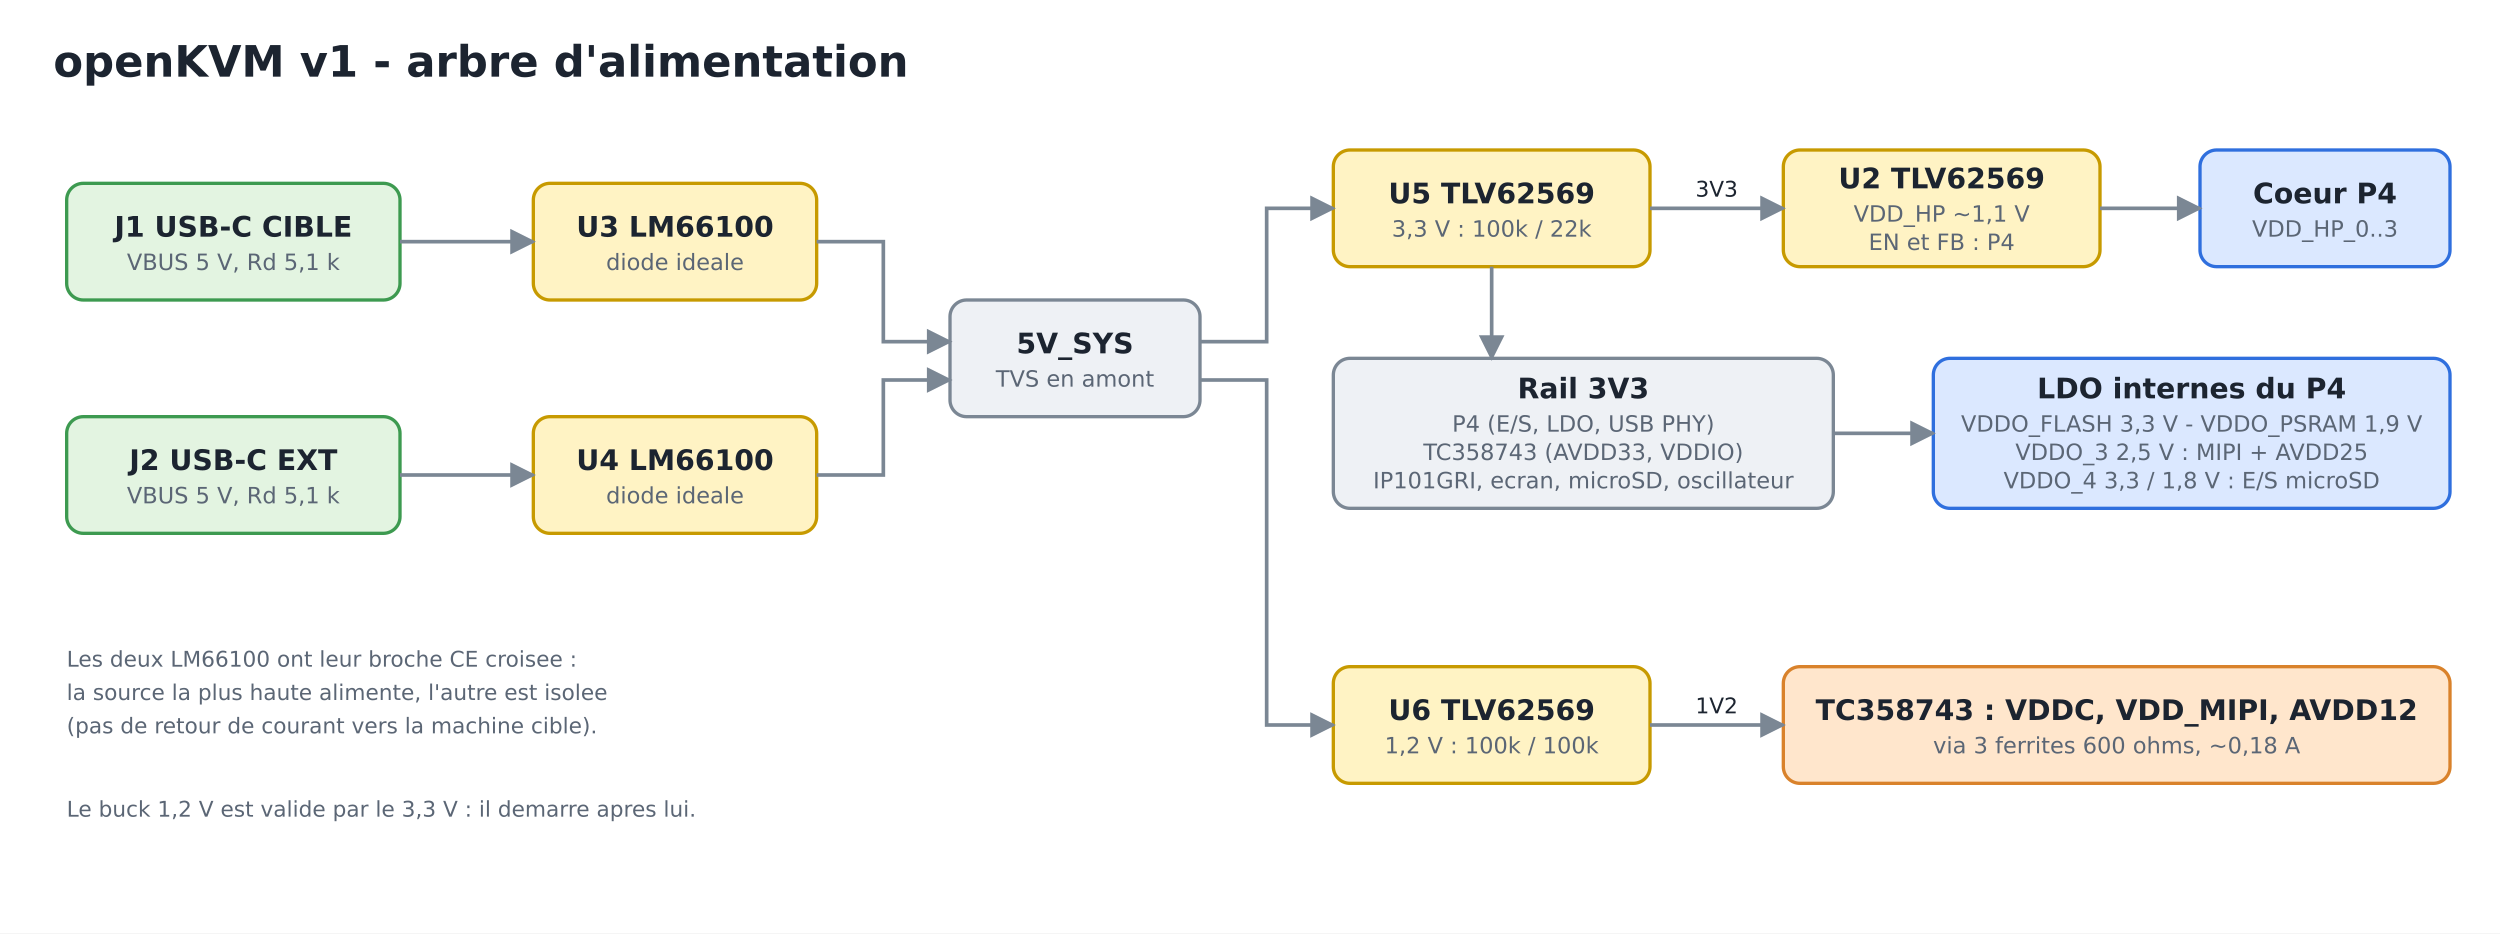
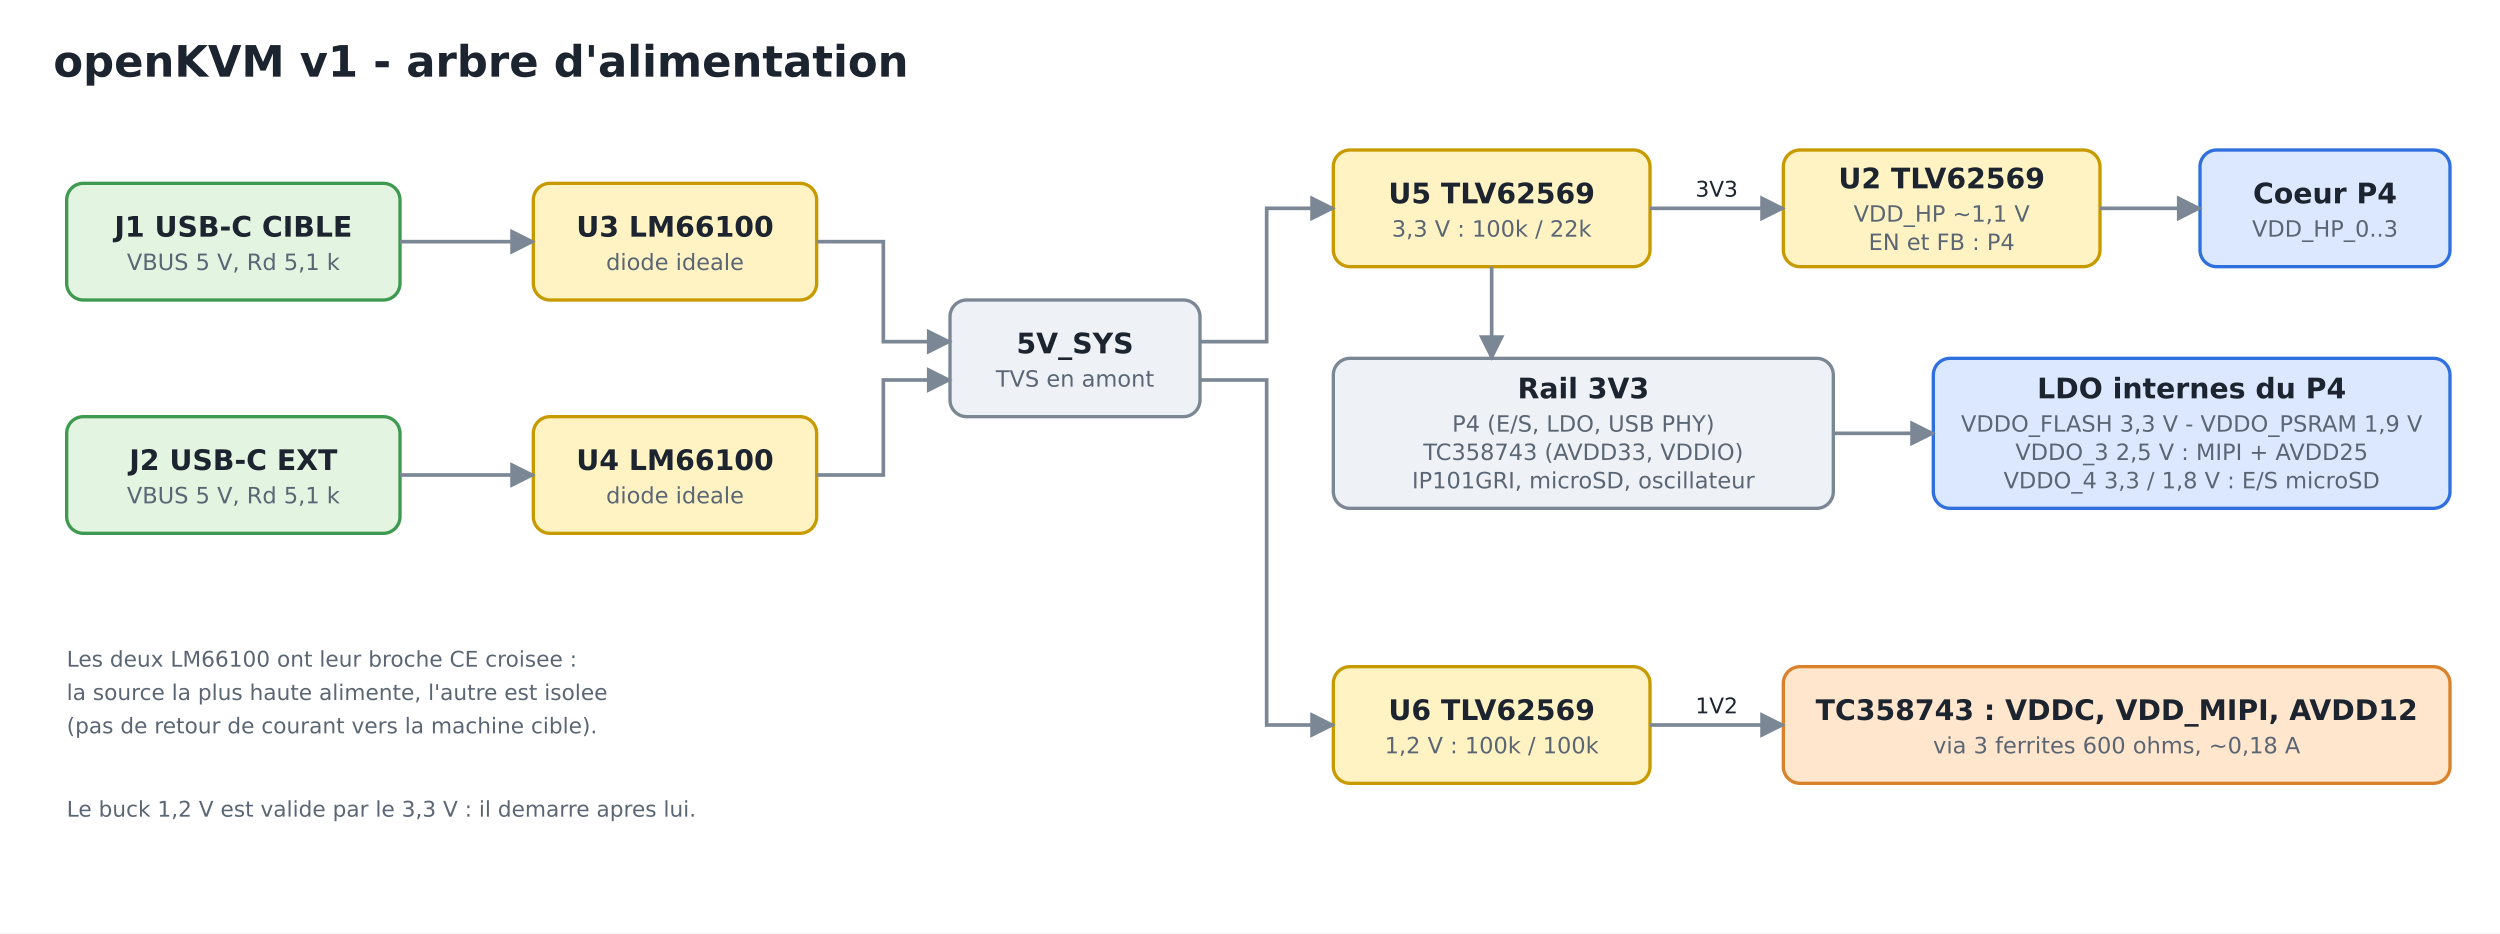
<svg xmlns="http://www.w3.org/2000/svg" viewBox="0 0 1500 560" font-family="DejaVu Sans, Arial, sans-serif">
  <defs>
    <marker id="a" viewBox="0 0 10 10" refX="9" refY="5" markerWidth="7" markerHeight="7" orient="auto-start-reverse">
      <path d="M0,0 L10,5 L0,10 z" fill="#7b8794" />
    </marker>
  </defs>
  <rect width="1500" height="560" fill="#ffffff" />
  <text x="32" y="46" font-size="26" font-weight="700" fill="#1c2430">openKVM v1 - arbre d'alimentation</text>
  <rect x="40" y="110" width="200" height="70" rx="10" fill="#e3f4e1" stroke="#3d9a50" stroke-width="2" />
  <text x="140.0" y="142.0" text-anchor="middle" font-size="17" font-weight="700" fill="#1c2430">J1 USB-C CIBLE</text>
  <text x="140.0" y="162.0" text-anchor="middle" font-size="13.5" fill="#5b6675">VBUS 5 V, Rd 5,1 k</text>
  <rect x="40" y="250" width="200" height="70" rx="10" fill="#e3f4e1" stroke="#3d9a50" stroke-width="2" />
  <text x="140.0" y="282.0" text-anchor="middle" font-size="17" font-weight="700" fill="#1c2430">J2 USB-C EXT</text>
  <text x="140.0" y="302.0" text-anchor="middle" font-size="13.5" fill="#5b6675">VBUS 5 V, Rd 5,1 k</text>
  <rect x="320" y="110" width="170" height="70" rx="10" fill="#fff3c4" stroke="#c79a00" stroke-width="2" />
  <text x="405.0" y="142.0" text-anchor="middle" font-size="17" font-weight="700" fill="#1c2430">U3 LM66100</text>
  <text x="405.0" y="162.0" text-anchor="middle" font-size="13.5" fill="#5b6675">diode ideale</text>
  <rect x="320" y="250" width="170" height="70" rx="10" fill="#fff3c4" stroke="#c79a00" stroke-width="2" />
  <text x="405.0" y="282.0" text-anchor="middle" font-size="17" font-weight="700" fill="#1c2430">U4 LM66100</text>
  <text x="405.0" y="302.0" text-anchor="middle" font-size="13.5" fill="#5b6675">diode ideale</text>
  <rect x="570" y="180" width="150" height="70" rx="10" fill="#eef1f5" stroke="#7b8794" stroke-width="2" />
  <text x="645.0" y="212.0" text-anchor="middle" font-size="17" font-weight="700" fill="#1c2430">5V_SYS</text>
  <text x="645.0" y="232.0" text-anchor="middle" font-size="13.5" fill="#5b6675">TVS en amont</text>
  <rect x="800" y="90" width="190" height="70" rx="10" fill="#fff3c4" stroke="#c79a00" stroke-width="2" />
  <text x="895.0" y="122.0" text-anchor="middle" font-size="17" font-weight="700" fill="#1c2430">U5 TLV62569</text>
  <text x="895.0" y="142.0" text-anchor="middle" font-size="13.5" fill="#5b6675">3,3 V : 100k / 22k</text>
  <rect x="1070" y="90" width="190" height="70" rx="10" fill="#fff3c4" stroke="#c79a00" stroke-width="2" />
  <text x="1165.0" y="113.0" text-anchor="middle" font-size="17" font-weight="700" fill="#1c2430">U2 TLV62569</text>
  <text x="1165.0" y="133.0" text-anchor="middle" font-size="13.5" fill="#5b6675">VDD_HP ~1,1 V</text>
  <text x="1165.0" y="150.0" text-anchor="middle" font-size="13.5" fill="#5b6675">EN et FB : P4</text>
  <rect x="1320" y="90" width="150" height="70" rx="10" fill="#dbe8ff" stroke="#2f6fde" stroke-width="2" />
  <text x="1395.0" y="122.0" text-anchor="middle" font-size="17" font-weight="700" fill="#1c2430">Coeur P4</text>
  <text x="1395.0" y="142.0" text-anchor="middle" font-size="13.5" fill="#5b6675">VDD_HP_0..3</text>
  <rect x="800" y="215" width="300" height="90" rx="10" fill="#eef1f5" stroke="#7b8794" stroke-width="2" />
  <text x="950.0" y="239.0" text-anchor="middle" font-size="17" font-weight="700" fill="#1c2430">Rail 3V3</text>
  <text x="950.0" y="259.0" text-anchor="middle" font-size="13.5" fill="#5b6675">P4 (E/S, LDO, USB PHY)</text>
  <text x="950.0" y="276.0" text-anchor="middle" font-size="13.5" fill="#5b6675">TC358743 (AVDD33, VDDIO)</text>
-   <text x="950.0" y="293.0" text-anchor="middle" font-size="13.5" fill="#5b6675">IP101GRI, ecran, microSD, oscillateur</text>
+   <text x="950.0" y="293.0" text-anchor="middle" font-size="13.5" fill="#5b6675">IP101GRI, microSD, oscillateur</text>
  <rect x="1160" y="215" width="310" height="90" rx="10" fill="#dbe8ff" stroke="#2f6fde" stroke-width="2" />
  <text x="1315.0" y="239.0" text-anchor="middle" font-size="17" font-weight="700" fill="#1c2430">LDO internes du P4</text>
  <text x="1315.0" y="259.0" text-anchor="middle" font-size="13.5" fill="#5b6675">VDDO_FLASH 3,3 V  -  VDDO_PSRAM 1,9 V</text>
  <text x="1315.0" y="276.0" text-anchor="middle" font-size="13.5" fill="#5b6675">VDDO_3 2,5 V : MIPI + AVDD25</text>
  <text x="1315.0" y="293.0" text-anchor="middle" font-size="13.5" fill="#5b6675">VDDO_4 3,3 / 1,8 V : E/S microSD</text>
  <rect x="800" y="400" width="190" height="70" rx="10" fill="#fff3c4" stroke="#c79a00" stroke-width="2" />
  <text x="895.0" y="432.0" text-anchor="middle" font-size="17" font-weight="700" fill="#1c2430">U6 TLV62569</text>
  <text x="895.0" y="452.0" text-anchor="middle" font-size="13.5" fill="#5b6675">1,2 V : 100k / 100k</text>
  <rect x="1070" y="400" width="400" height="70" rx="10" fill="#ffe6cc" stroke="#d9822b" stroke-width="2" />
  <text x="1270.0" y="432.0" text-anchor="middle" font-size="17" font-weight="700" fill="#1c2430">TC358743 : VDDC, VDD_MIPI, AVDD12</text>
  <text x="1270.0" y="452.0" text-anchor="middle" font-size="13.5" fill="#5b6675">via 3 ferrites 600 ohms, ~0,18 A</text>
  <path d="M240,145 L320,145" fill="none" stroke="#7b8794" stroke-width="2.2" marker-end="url(#a)" />
  <path d="M240,285 L320,285" fill="none" stroke="#7b8794" stroke-width="2.2" marker-end="url(#a)" />
  <path d="M490,145 L530,145 L530,205 L570,205" fill="none" stroke="#7b8794" stroke-width="2.2" marker-end="url(#a)" />
  <path d="M490,285 L530,285 L530,228 L570,228" fill="none" stroke="#7b8794" stroke-width="2.2" marker-end="url(#a)" />
  <path d="M720,205 L760,205 L760,125 L800,125" fill="none" stroke="#7b8794" stroke-width="2.2" marker-end="url(#a)" />
  <path d="M720,228 L760,228 L760,435 L800,435" fill="none" stroke="#7b8794" stroke-width="2.2" marker-end="url(#a)" />
  <path d="M990,125 L1070,125" fill="none" stroke="#7b8794" stroke-width="2.2" marker-end="url(#a)" />
  <text x="1030.0" y="118.0" text-anchor="middle" font-size="13" fill="#1c2430" paint-order="stroke" stroke="#ffffff" stroke-width="4">3V3</text>
  <path d="M1260,125 L1320,125" fill="none" stroke="#7b8794" stroke-width="2.2" marker-end="url(#a)" />
  <path d="M895,160 L895,215" fill="none" stroke="#7b8794" stroke-width="2.2" marker-end="url(#a)" />
  <path d="M1100,260 L1160,260" fill="none" stroke="#7b8794" stroke-width="2.2" marker-end="url(#a)" />
  <path d="M990,435 L1070,435" fill="none" stroke="#7b8794" stroke-width="2.2" marker-end="url(#a)" />
  <text x="1030.0" y="428.0" text-anchor="middle" font-size="13" fill="#1c2430" paint-order="stroke" stroke="#ffffff" stroke-width="4">1V2</text>
  <text x="40" y="400" font-size="13" fill="#5b6675">Les deux LM66100 ont leur broche CE croisee :</text>
  <text x="40" y="420" font-size="13" fill="#5b6675">la source la plus haute alimente, l'autre est isolee</text>
  <text x="40" y="440" font-size="13" fill="#5b6675">(pas de retour de courant vers la machine cible).</text>
  <text x="40" y="490" font-size="13" fill="#5b6675">Le buck 1,2 V est valide par le 3,3 V : il demarre apres lui.</text>
</svg>
